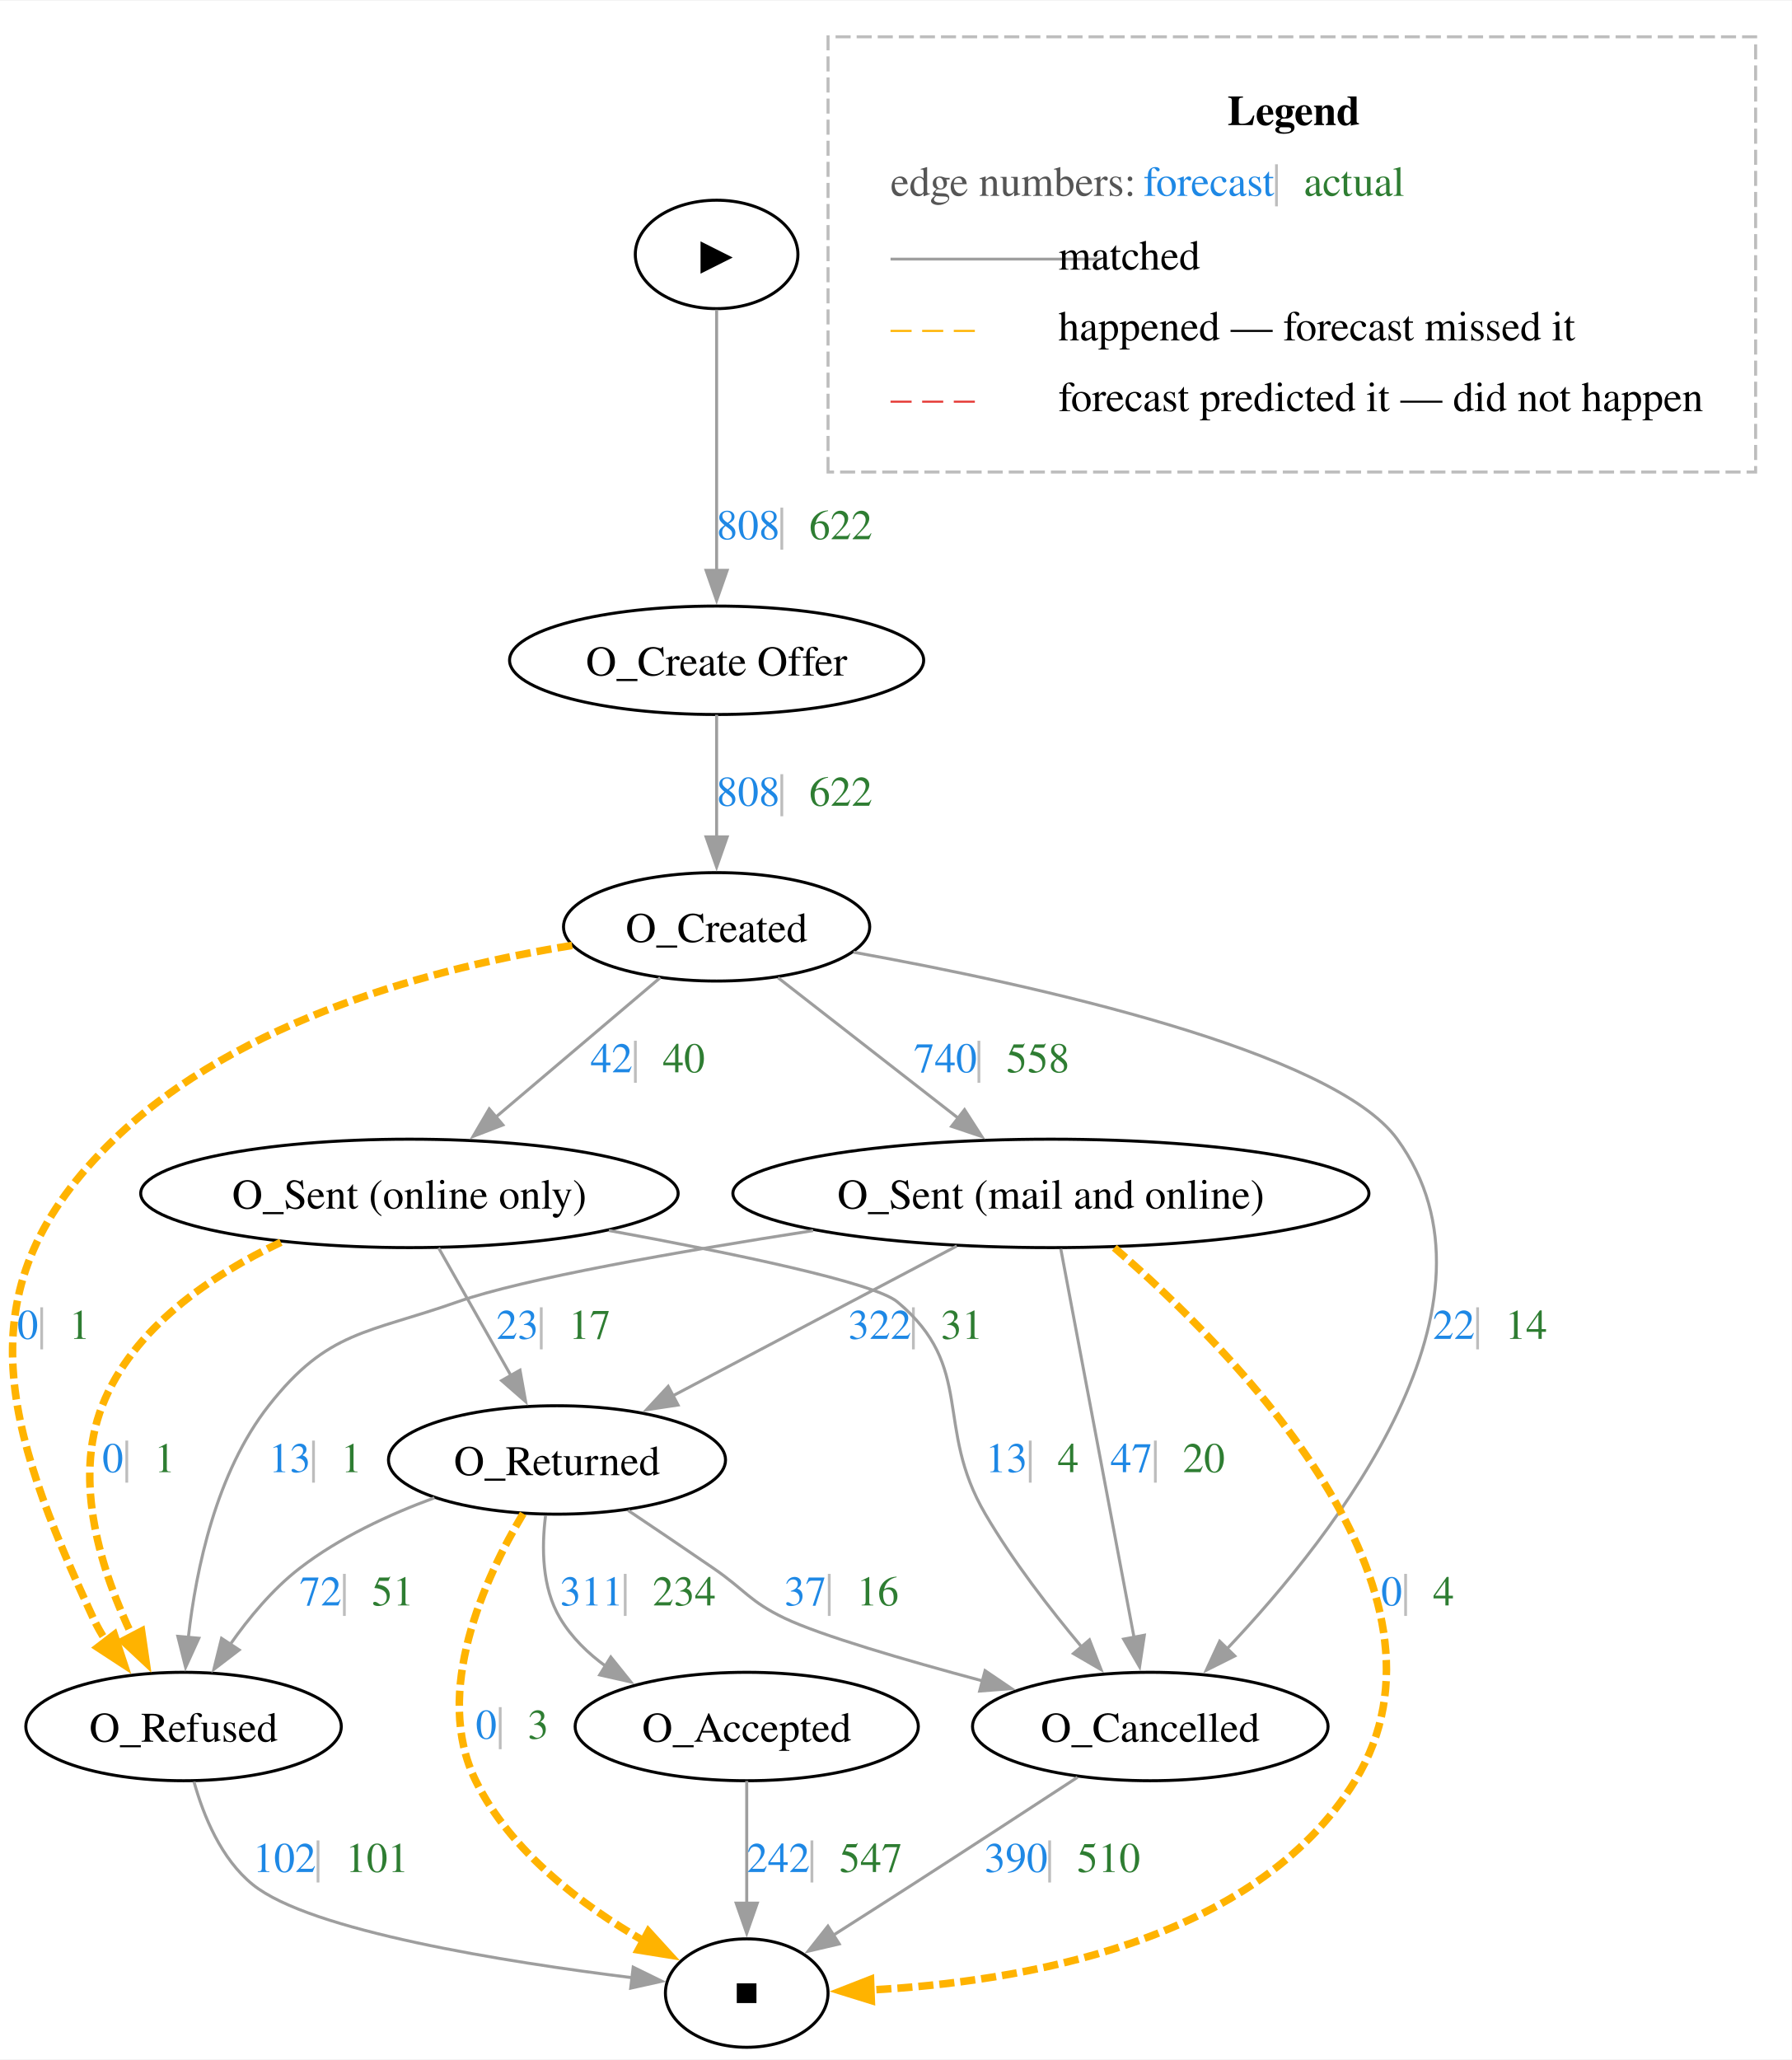
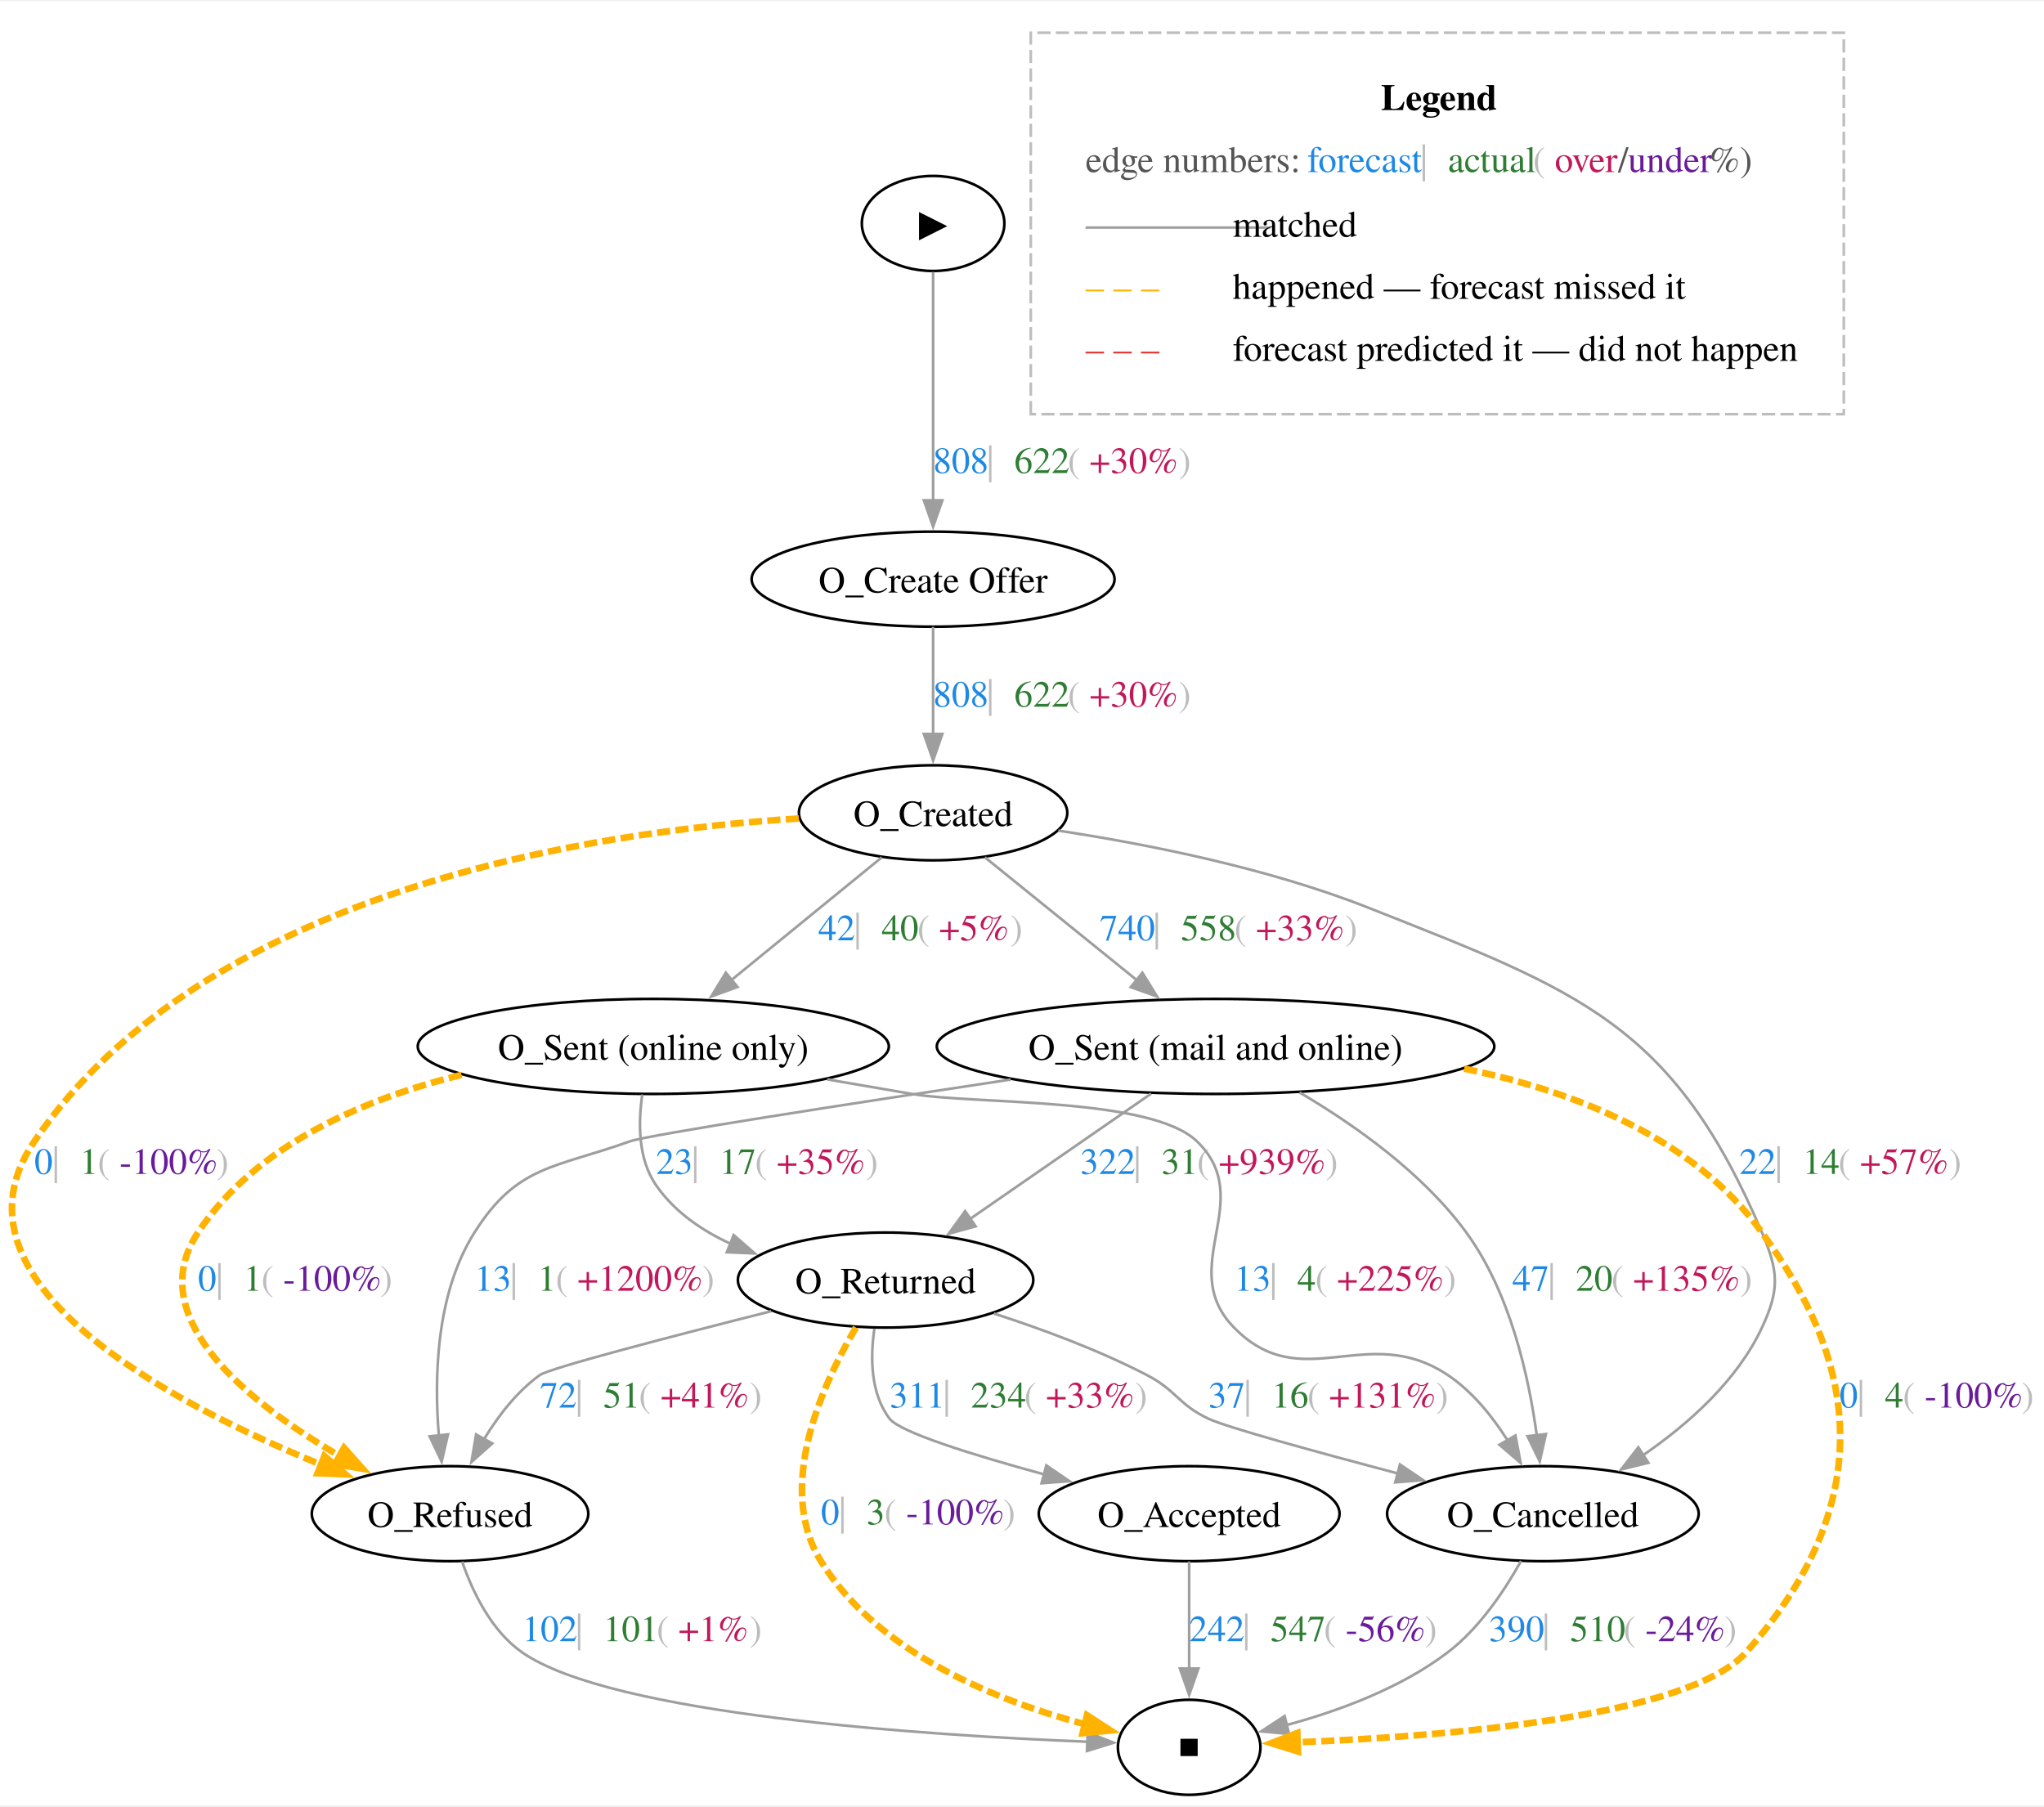
- <svg xmlns="http://www.w3.org/2000/svg" width="595pt" height="684pt" viewBox="0.00 0.00 594.95 683.50">
+ <svg xmlns="http://www.w3.org/2000/svg" width="774pt" height="684pt" viewBox="0.00 0.00 774.33 683.50">
  <g id="graph0" class="graph" transform="scale(1 1) rotate(0) translate(4 679.5)">
-     <polygon fill="white" stroke="none" points="-4,4 -4,-679.5 590.95,-679.5 590.95,4 -4,4" />
+     <polygon fill="white" stroke="none" points="-4,4 -4,-679.5 770.33,-679.5 770.33,4 -4,4" />
    <g id="clust1" class="cluster">
-       <polygon fill="none" stroke="#bdbdbd" stroke-dasharray="5,2" points="270.95,-523 270.95,-667.5 578.95,-667.5 578.95,-523 270.95,-523" />
+       <polygon fill="none" stroke="#bdbdbd" stroke-dasharray="5,2" points="386.49,-523 386.49,-667.5 694.49,-667.5 694.49,-523 386.49,-523" />
    </g>
    <g id="node1" class="node">
-       <ellipse fill="none" stroke="black" cx="243.95" cy="-106.5" rx="56.98" ry="18" />
-       <text text-anchor="middle" x="243.95" y="-101.45" font-family="Times,serif" font-size="14.00">O_Accepted</text>
+       <ellipse fill="none" stroke="black" cx="446.49" cy="-106.5" rx="56.98" ry="18" />
+       <text text-anchor="middle" x="446.49" y="-101.45" font-family="Times,serif" font-size="14.00">O_Accepted</text>
    </g>
    <g id="node9" class="node">
-       <ellipse fill="none" stroke="black" cx="243.95" cy="-18" rx="27" ry="18" />
-       <text text-anchor="middle" x="243.95" y="-12.95" font-family="Times,serif" font-size="14.00">■</text>
+       <ellipse fill="none" stroke="black" cx="446.49" cy="-18" rx="27" ry="18" />
+       <text text-anchor="middle" x="446.49" y="-12.95" font-family="Times,serif" font-size="14.00">■</text>
    </g>
    <g id="edge8" class="edge">
-       <path fill="none" stroke="#9e9e9e" d="M243.95,-88.41C243.95,-76.76 243.95,-61.05 243.95,-47.52" />
-       <polygon fill="#9e9e9e" stroke="#9e9e9e" points="247.45,-47.86 243.95,-37.86 240.45,-47.86 247.45,-47.86" />
-       <text text-anchor="start" x="243.95" y="-58.2" font-family="Times,serif" font-size="14.00" fill="#1e88e5">242</text>
-       <text text-anchor="start" x="264.2" y="-58.2" font-family="Times,serif" font-size="14.00" fill="#bdbdbd"> | </text>
-       <text text-anchor="start" x="274.7" y="-58.2" font-family="Times,serif" font-size="14.00" fill="#2e7d32">547</text>
+       <path fill="none" stroke="#9e9e9e" d="M446.49,-88.41C446.49,-76.76 446.49,-61.05 446.49,-47.52" />
+       <polygon fill="#9e9e9e" stroke="#9e9e9e" points="449.99,-47.86 446.49,-37.86 442.99,-47.86 449.99,-47.86" />
+       <text text-anchor="start" x="446.49" y="-58.2" font-family="Times,serif" font-size="14.00" fill="#1e88e5">242</text>
+       <text text-anchor="start" x="466.74" y="-58.2" font-family="Times,serif" font-size="14.00" fill="#bdbdbd"> | </text>
+       <text text-anchor="start" x="477.24" y="-58.2" font-family="Times,serif" font-size="14.00" fill="#2e7d32">547</text>
+       <text text-anchor="start" x="497.49" y="-58.2" font-family="Times,serif" font-size="14.00" fill="#bdbdbd"> (</text>
+       <text text-anchor="start" x="505.74" y="-58.2" font-family="Times,serif" font-size="14.00" fill="#6a1b9a">-56%</text>
+       <text text-anchor="start" x="535.74" y="-58.2" font-family="Times,serif" font-size="14.00" fill="#bdbdbd">)</text>
    </g>
    <g id="node2" class="node">
-       <ellipse fill="none" stroke="black" cx="377.95" cy="-106.5" rx="59.03" ry="18" />
-       <text text-anchor="middle" x="377.95" y="-101.45" font-family="Times,serif" font-size="14.00">O_Cancelled</text>
+       <ellipse fill="none" stroke="black" cx="580.49" cy="-106.5" rx="59.03" ry="18" />
+       <text text-anchor="middle" x="580.49" y="-101.45" font-family="Times,serif" font-size="14.00">O_Cancelled</text>
    </g>
    <g id="edge5" class="edge">
-       <path fill="none" stroke="#9e9e9e" d="M353.79,-89.65C338.17,-79.43 317.39,-65.88 298.95,-54 290.4,-48.49 281.07,-42.54 272.57,-37.13" />
-       <polygon fill="#9e9e9e" stroke="#9e9e9e" points="274.66,-34.32 264.35,-31.91 270.91,-40.22 274.66,-34.32" />
-       <text text-anchor="start" x="322.88" y="-58.2" font-family="Times,serif" font-size="14.00" fill="#1e88e5">390</text>
-       <text text-anchor="start" x="343.13" y="-58.2" font-family="Times,serif" font-size="14.00" fill="#bdbdbd"> | </text>
-       <text text-anchor="start" x="353.63" y="-58.2" font-family="Times,serif" font-size="14.00" fill="#2e7d32">510</text>
+       <path fill="none" stroke="#9e9e9e" d="M572.22,-88.58C565.98,-77.38 556.46,-63.13 544.49,-54 526.6,-40.35 502.92,-31.7 483.32,-26.41" />
+       <polygon fill="#9e9e9e" stroke="#9e9e9e" points="484.34,-23.06 473.79,-24.04 482.65,-29.85 484.34,-23.06" />
+       <text text-anchor="start" x="560.01" y="-58.2" font-family="Times,serif" font-size="14.00" fill="#1e88e5">390</text>
+       <text text-anchor="start" x="580.26" y="-58.2" font-family="Times,serif" font-size="14.00" fill="#bdbdbd"> | </text>
+       <text text-anchor="start" x="590.76" y="-58.2" font-family="Times,serif" font-size="14.00" fill="#2e7d32">510</text>
+       <text text-anchor="start" x="611.01" y="-58.2" font-family="Times,serif" font-size="14.00" fill="#bdbdbd"> (</text>
+       <text text-anchor="start" x="619.26" y="-58.2" font-family="Times,serif" font-size="14.00" fill="#6a1b9a">-24%</text>
+       <text text-anchor="start" x="649.26" y="-58.2" font-family="Times,serif" font-size="14.00" fill="#bdbdbd">)</text>
    </g>
    <g id="node3" class="node">
-       <ellipse fill="none" stroke="black" cx="233.95" cy="-460.5" rx="68.75" ry="18" />
-       <text text-anchor="middle" x="233.95" y="-455.45" font-family="Times,serif" font-size="14.00">O_Create Offer</text>
+       <ellipse fill="none" stroke="black" cx="349.49" cy="-460.5" rx="68.75" ry="18" />
+       <text text-anchor="middle" x="349.49" y="-455.45" font-family="Times,serif" font-size="14.00">O_Create Offer</text>
    </g>
    <g id="node4" class="node">
-       <ellipse fill="none" stroke="black" cx="233.95" cy="-372" rx="50.84" ry="18" />
-       <text text-anchor="middle" x="233.95" y="-366.95" font-family="Times,serif" font-size="14.00">O_Created</text>
+       <ellipse fill="none" stroke="black" cx="349.49" cy="-372" rx="50.84" ry="18" />
+       <text text-anchor="middle" x="349.49" y="-366.95" font-family="Times,serif" font-size="14.00">O_Created</text>
    </g>
    <g id="edge2" class="edge">
-       <path fill="none" stroke="#9e9e9e" d="M233.95,-442.41C233.95,-430.76 233.95,-415.05 233.95,-401.52" />
-       <polygon fill="#9e9e9e" stroke="#9e9e9e" points="237.45,-401.86 233.95,-391.86 230.45,-401.86 237.45,-401.86" />
-       <text text-anchor="start" x="233.95" y="-412.2" font-family="Times,serif" font-size="14.00" fill="#1e88e5">808</text>
-       <text text-anchor="start" x="254.2" y="-412.2" font-family="Times,serif" font-size="14.00" fill="#bdbdbd"> | </text>
-       <text text-anchor="start" x="264.7" y="-412.2" font-family="Times,serif" font-size="14.00" fill="#2e7d32">622</text>
+       <path fill="none" stroke="#9e9e9e" d="M349.49,-442.41C349.49,-430.76 349.49,-415.05 349.49,-401.52" />
+       <polygon fill="#9e9e9e" stroke="#9e9e9e" points="352.99,-401.86 349.49,-391.86 345.99,-401.86 352.99,-401.86" />
+       <text text-anchor="start" x="349.49" y="-412.2" font-family="Times,serif" font-size="14.00" fill="#1e88e5">808</text>
+       <text text-anchor="start" x="369.74" y="-412.2" font-family="Times,serif" font-size="14.00" fill="#bdbdbd"> | </text>
+       <text text-anchor="start" x="380.24" y="-412.2" font-family="Times,serif" font-size="14.00" fill="#2e7d32">622</text>
+       <text text-anchor="start" x="400.49" y="-412.2" font-family="Times,serif" font-size="14.00" fill="#bdbdbd"> (</text>
+       <text text-anchor="start" x="408.74" y="-412.2" font-family="Times,serif" font-size="14.00" fill="#c2185b">+30%</text>
+       <text text-anchor="start" x="442.49" y="-412.2" font-family="Times,serif" font-size="14.00" fill="#bdbdbd">)</text>
    </g>
    <g id="edge9" class="edge">
-       <path fill="none" stroke="#9e9e9e" d="M279.38,-363.58C339.02,-352.8 438.63,-330.85 459.95,-301.5 499.4,-247.17 440.07,-170.98 403.37,-132.23" />
-       <polygon fill="#9e9e9e" stroke="#9e9e9e" points="406.01,-129.93 396.54,-125.19 400.99,-134.81 406.01,-129.93" />
-       <text text-anchor="start" x="471.74" y="-235.2" font-family="Times,serif" font-size="14.00" fill="#1e88e5">22</text>
-       <text text-anchor="start" x="485.24" y="-235.2" font-family="Times,serif" font-size="14.00" fill="#bdbdbd"> | </text>
-       <text text-anchor="start" x="495.74" y="-235.2" font-family="Times,serif" font-size="14.00" fill="#2e7d32">14</text>
+       <path fill="none" stroke="#9e9e9e" d="M396.94,-365.24C430.59,-360.13 476.37,-351.08 514.49,-336 594.34,-304.42 629.86,-292.01 663.49,-213 669.76,-198.28 670.26,-191.5 663.49,-177 654.03,-156.74 635.44,-140.3 618.24,-128.51" />
+       <polygon fill="#9e9e9e" stroke="#9e9e9e" points="620.46,-125.78 610.17,-123.26 616.65,-131.65 620.46,-125.78" />
+       <text text-anchor="start" x="654.89" y="-235.2" font-family="Times,serif" font-size="14.00" fill="#1e88e5">22</text>
+       <text text-anchor="start" x="668.39" y="-235.2" font-family="Times,serif" font-size="14.00" fill="#bdbdbd"> | </text>
+       <text text-anchor="start" x="678.89" y="-235.2" font-family="Times,serif" font-size="14.00" fill="#2e7d32">14</text>
+       <text text-anchor="start" x="692.39" y="-235.2" font-family="Times,serif" font-size="14.00" fill="#bdbdbd"> (</text>
+       <text text-anchor="start" x="700.64" y="-235.2" font-family="Times,serif" font-size="14.00" fill="#c2185b">+57%</text>
+       <text text-anchor="start" x="734.39" y="-235.2" font-family="Times,serif" font-size="14.00" fill="#bdbdbd">)</text>
    </g>
    <g id="node5" class="node">
-       <ellipse fill="none" stroke="black" cx="56.95" cy="-106.5" rx="52.38" ry="18" />
-       <text text-anchor="middle" x="56.95" y="-101.45" font-family="Times,serif" font-size="14.00">O_Refused</text>
+       <ellipse fill="none" stroke="black" cx="166.49" cy="-106.5" rx="52.38" ry="18" />
+       <text text-anchor="middle" x="166.49" y="-101.45" font-family="Times,serif" font-size="14.00">O_Refused</text>
    </g>
    <g id="edge19" class="edge">
-       <path fill="none" stroke="#ffb300" stroke-width="2.5" stroke-dasharray="5,2" d="M185.99,-365.83C141.3,-358.62 75.49,-341.56 33.95,-301.5 -16.97,-252.4 -2.72,-206.71 26.95,-142.5 28.15,-139.89 29.61,-137.32 31.23,-134.84" />
-       <polygon fill="#ffb300" stroke="#ffb300" stroke-width="2.5" points="33.96,-137.02 37.28,-126.96 28.41,-132.76 33.96,-137.02" />
-       <text text-anchor="start" x="1.69" y="-235.2" font-family="Times,serif" font-size="14.00" fill="#1e88e5">0</text>
-       <text text-anchor="start" x="8.44" y="-235.2" font-family="Times,serif" font-size="14.00" fill="#bdbdbd"> | </text>
-       <text text-anchor="start" x="18.94" y="-235.2" font-family="Times,serif" font-size="14.00" fill="#2e7d32">1</text>
+       <path fill="none" stroke="#ffb300" stroke-width="2.5" stroke-dasharray="5,2" d="M298.64,-369.86C220.68,-365 73.86,-342.93 8.99,-247.5 -26.86,-194.76 59.14,-148.93 117.67,-125.06" />
+       <polygon fill="#ffb300" stroke="#ffb300" stroke-width="2.5" points="118.88,-128.34 126.89,-121.41 116.31,-121.83 118.88,-128.34" />
+       <text text-anchor="start" x="8.99" y="-235.2" font-family="Times,serif" font-size="14.00" fill="#1e88e5">0</text>
+       <text text-anchor="start" x="15.74" y="-235.2" font-family="Times,serif" font-size="14.00" fill="#bdbdbd"> | </text>
+       <text text-anchor="start" x="26.24" y="-235.2" font-family="Times,serif" font-size="14.00" fill="#2e7d32">1</text>
+       <text text-anchor="start" x="32.99" y="-235.2" font-family="Times,serif" font-size="14.00" fill="#bdbdbd"> (</text>
+       <text text-anchor="start" x="41.24" y="-235.2" font-family="Times,serif" font-size="14.00" fill="#6a1b9a">-100%</text>
+       <text text-anchor="start" x="77.99" y="-235.2" font-family="Times,serif" font-size="14.00" fill="#bdbdbd">)</text>
    </g>
    <g id="node7" class="node">
-       <ellipse fill="none" stroke="black" cx="344.95" cy="-283.5" rx="105.6" ry="18" />
-       <text text-anchor="middle" x="344.95" y="-278.45" font-family="Times,serif" font-size="14.00">O_Sent (mail and online)</text>
+       <ellipse fill="none" stroke="black" cx="456.49" cy="-283.5" rx="105.6" ry="18" />
+       <text text-anchor="middle" x="456.49" y="-278.45" font-family="Times,serif" font-size="14.00">O_Sent (mail and online)</text>
    </g>
    <g id="edge3" class="edge">
-       <path fill="none" stroke="#9e9e9e" d="M254.31,-355.13C271.09,-342.06 295.15,-323.31 314.27,-308.41" />
-       <polygon fill="#9e9e9e" stroke="#9e9e9e" points="316.27,-311.29 322,-302.38 311.97,-305.76 316.27,-311.29" />
-       <text text-anchor="start" x="299.39" y="-323.7" font-family="Times,serif" font-size="14.00" fill="#1e88e5">740</text>
-       <text text-anchor="start" x="319.64" y="-323.7" font-family="Times,serif" font-size="14.00" fill="#bdbdbd"> | </text>
-       <text text-anchor="start" x="330.14" y="-323.7" font-family="Times,serif" font-size="14.00" fill="#2e7d32">558</text>
+       <path fill="none" stroke="#9e9e9e" d="M369.12,-355.13C385.22,-342.12 408.28,-323.48 426.66,-308.61" />
+       <polygon fill="#9e9e9e" stroke="#9e9e9e" points="428.77,-311.41 434.35,-302.4 424.37,-305.96 428.77,-311.41" />
+       <text text-anchor="start" x="412.57" y="-323.7" font-family="Times,serif" font-size="14.00" fill="#1e88e5">740</text>
+       <text text-anchor="start" x="432.82" y="-323.7" font-family="Times,serif" font-size="14.00" fill="#bdbdbd"> | </text>
+       <text text-anchor="start" x="443.32" y="-323.7" font-family="Times,serif" font-size="14.00" fill="#2e7d32">558</text>
+       <text text-anchor="start" x="463.57" y="-323.7" font-family="Times,serif" font-size="14.00" fill="#bdbdbd"> (</text>
+       <text text-anchor="start" x="471.82" y="-323.7" font-family="Times,serif" font-size="14.00" fill="#c2185b">+33%</text>
+       <text text-anchor="start" x="505.57" y="-323.7" font-family="Times,serif" font-size="14.00" fill="#bdbdbd">)</text>
    </g>
    <g id="node8" class="node">
-       <ellipse fill="none" stroke="black" cx="131.95" cy="-283.5" rx="89.23" ry="18" />
-       <text text-anchor="middle" x="131.95" y="-278.45" font-family="Times,serif" font-size="14.00">O_Sent (online only)</text>
+       <ellipse fill="none" stroke="black" cx="243.49" cy="-283.5" rx="89.23" ry="18" />
+       <text text-anchor="middle" x="243.49" y="-278.45" font-family="Times,serif" font-size="14.00">O_Sent (online only)</text>
    </g>
    <g id="edge10" class="edge">
-       <path fill="none" stroke="#9e9e9e" d="M215.24,-355.13C199.96,-342.18 178.11,-323.65 160.62,-308.82" />
-       <polygon fill="#9e9e9e" stroke="#9e9e9e" points="162.98,-306.23 153.09,-302.43 158.45,-311.56 162.98,-306.23" />
-       <text text-anchor="start" x="192.08" y="-323.7" font-family="Times,serif" font-size="14.00" fill="#1e88e5">42</text>
-       <text text-anchor="start" x="205.58" y="-323.7" font-family="Times,serif" font-size="14.00" fill="#bdbdbd"> | </text>
-       <text text-anchor="start" x="216.08" y="-323.7" font-family="Times,serif" font-size="14.00" fill="#2e7d32">40</text>
+       <path fill="none" stroke="#9e9e9e" d="M330.05,-355.13C314.02,-342.06 291.04,-323.31 272.79,-308.41" />
+       <polygon fill="#9e9e9e" stroke="#9e9e9e" points="275.39,-306.02 265.43,-302.4 270.97,-311.44 275.39,-306.02" />
+       <text text-anchor="start" x="305.98" y="-323.7" font-family="Times,serif" font-size="14.00" fill="#1e88e5">42</text>
+       <text text-anchor="start" x="319.48" y="-323.7" font-family="Times,serif" font-size="14.00" fill="#bdbdbd"> | </text>
+       <text text-anchor="start" x="329.98" y="-323.7" font-family="Times,serif" font-size="14.00" fill="#2e7d32">40</text>
+       <text text-anchor="start" x="343.48" y="-323.7" font-family="Times,serif" font-size="14.00" fill="#bdbdbd"> (</text>
+       <text text-anchor="start" x="351.73" y="-323.7" font-family="Times,serif" font-size="14.00" fill="#c2185b">+5%</text>
+       <text text-anchor="start" x="378.73" y="-323.7" font-family="Times,serif" font-size="14.00" fill="#bdbdbd">)</text>
    </g>
    <g id="edge13" class="edge">
-       <path fill="none" stroke="#9e9e9e" d="M60.41,-88.18C63.58,-76.8 69.44,-62.5 79.95,-54 98.98,-38.6 163.79,-28.33 206.01,-23.09" />
-       <polygon fill="#9e9e9e" stroke="#9e9e9e" points="206.25,-26.59 215.76,-21.93 205.42,-19.64 206.25,-26.59" />
-       <text text-anchor="start" x="79.95" y="-58.2" font-family="Times,serif" font-size="14.00" fill="#1e88e5">102</text>
-       <text text-anchor="start" x="100.2" y="-58.2" font-family="Times,serif" font-size="14.00" fill="#bdbdbd"> | </text>
-       <text text-anchor="start" x="110.7" y="-58.2" font-family="Times,serif" font-size="14.00" fill="#2e7d32">101</text>
+       <path fill="none" stroke="#9e9e9e" d="M171.06,-88.36C175.08,-76.76 182.14,-62.12 193.74,-54 227.58,-30.31 346.23,-22.56 408.18,-20.1" />
+       <polygon fill="#9e9e9e" stroke="#9e9e9e" points="408.04,-23.61 417.9,-19.74 407.78,-16.61 408.04,-23.61" />
+       <text text-anchor="start" x="193.74" y="-58.2" font-family="Times,serif" font-size="14.00" fill="#1e88e5">102</text>
+       <text text-anchor="start" x="213.99" y="-58.2" font-family="Times,serif" font-size="14.00" fill="#bdbdbd"> | </text>
+       <text text-anchor="start" x="224.49" y="-58.2" font-family="Times,serif" font-size="14.00" fill="#2e7d32">101</text>
+       <text text-anchor="start" x="244.74" y="-58.2" font-family="Times,serif" font-size="14.00" fill="#bdbdbd"> (</text>
+       <text text-anchor="start" x="252.99" y="-58.2" font-family="Times,serif" font-size="14.00" fill="#c2185b">+1%</text>
+       <text text-anchor="start" x="279.99" y="-58.2" font-family="Times,serif" font-size="14.00" fill="#bdbdbd">)</text>
    </g>
    <g id="node6" class="node">
-       <ellipse fill="none" stroke="black" cx="180.95" cy="-195" rx="55.96" ry="18" />
-       <text text-anchor="middle" x="180.95" y="-189.95" font-family="Times,serif" font-size="14.00">O_Returned</text>
+       <ellipse fill="none" stroke="black" cx="331.49" cy="-195" rx="55.96" ry="18" />
+       <text text-anchor="middle" x="331.49" y="-189.95" font-family="Times,serif" font-size="14.00">O_Returned</text>
    </g>
    <g id="edge7" class="edge">
-       <path fill="none" stroke="#9e9e9e" d="M177.16,-176.59C175.82,-166.01 175.9,-152.64 181.95,-142.5 185.78,-136.08 191.26,-130.74 197.39,-126.33" />
-       <polygon fill="#9e9e9e" stroke="#9e9e9e" points="198.81,-129.57 205.45,-121.31 195.12,-123.63 198.81,-129.57" />
-       <text text-anchor="start" x="181.95" y="-146.7" font-family="Times,serif" font-size="14.00" fill="#1e88e5">311</text>
-       <text text-anchor="start" x="202.2" y="-146.7" font-family="Times,serif" font-size="14.00" fill="#bdbdbd"> | </text>
-       <text text-anchor="start" x="212.7" y="-146.7" font-family="Times,serif" font-size="14.00" fill="#2e7d32">234</text>
+       <path fill="none" stroke="#9e9e9e" d="M327.24,-176.56C325.66,-165.7 325.73,-152.04 332.99,-142.5 336.93,-137.33 364.53,-128.75 391.53,-121.39" />
+       <polygon fill="#9e9e9e" stroke="#9e9e9e" points="392.38,-124.79 401.13,-118.82 390.57,-118.02 392.38,-124.79" />
+       <text text-anchor="start" x="332.99" y="-146.7" font-family="Times,serif" font-size="14.00" fill="#1e88e5">311</text>
+       <text text-anchor="start" x="353.24" y="-146.7" font-family="Times,serif" font-size="14.00" fill="#bdbdbd"> | </text>
+       <text text-anchor="start" x="363.74" y="-146.7" font-family="Times,serif" font-size="14.00" fill="#2e7d32">234</text>
+       <text text-anchor="start" x="383.99" y="-146.7" font-family="Times,serif" font-size="14.00" fill="#bdbdbd"> (</text>
+       <text text-anchor="start" x="392.24" y="-146.7" font-family="Times,serif" font-size="14.00" fill="#c2185b">+33%</text>
+       <text text-anchor="start" x="425.99" y="-146.7" font-family="Times,serif" font-size="14.00" fill="#bdbdbd">)</text>
    </g>
    <g id="edge15" class="edge">
-       <path fill="none" stroke="#9e9e9e" d="M204.57,-178.24C213.49,-172.26 223.71,-165.35 232.95,-159 243.46,-151.77 244.93,-148.01 256.45,-142.5 268.44,-136.76 296.31,-128.61 322.33,-121.62" />
-       <polygon fill="#9e9e9e" stroke="#9e9e9e" points="323.09,-125.04 331.86,-119.09 321.29,-118.27 323.09,-125.04" />
-       <text text-anchor="start" x="256.45" y="-146.7" font-family="Times,serif" font-size="14.00" fill="#1e88e5">37</text>
-       <text text-anchor="start" x="269.95" y="-146.7" font-family="Times,serif" font-size="14.00" fill="#bdbdbd"> | </text>
-       <text text-anchor="start" x="280.45" y="-146.7" font-family="Times,serif" font-size="14.00" fill="#2e7d32">16</text>
+       <path fill="none" stroke="#9e9e9e" d="M372.53,-182.32C390.77,-176.42 412.2,-168.49 430.49,-159 441.74,-153.17 442.29,-147.93 453.74,-142.5 460.61,-139.24 494.69,-129.88 525.77,-121.67" />
+       <polygon fill="#9e9e9e" stroke="#9e9e9e" points="526.35,-125.13 535.13,-119.21 524.57,-118.36 526.35,-125.13" />
+       <text text-anchor="start" x="453.74" y="-146.7" font-family="Times,serif" font-size="14.00" fill="#1e88e5">37</text>
+       <text text-anchor="start" x="467.24" y="-146.7" font-family="Times,serif" font-size="14.00" fill="#bdbdbd"> | </text>
+       <text text-anchor="start" x="477.74" y="-146.7" font-family="Times,serif" font-size="14.00" fill="#2e7d32">16</text>
+       <text text-anchor="start" x="491.24" y="-146.7" font-family="Times,serif" font-size="14.00" fill="#bdbdbd"> (</text>
+       <text text-anchor="start" x="499.49" y="-146.7" font-family="Times,serif" font-size="14.00" fill="#c2185b">+131%</text>
+       <text text-anchor="start" x="539.99" y="-146.7" font-family="Times,serif" font-size="14.00" fill="#bdbdbd">)</text>
    </g>
    <g id="edge12" class="edge">
-       <path fill="none" stroke="#9e9e9e" d="M140.26,-182.43C125.22,-176.9 108.64,-169.21 95.45,-159 86.5,-152.08 78.6,-142.56 72.33,-133.6" />
-       <polygon fill="#9e9e9e" stroke="#9e9e9e" points="75.42,-131.93 67.01,-125.49 69.57,-135.77 75.42,-131.93" />
-       <text text-anchor="start" x="95.45" y="-146.7" font-family="Times,serif" font-size="14.00" fill="#1e88e5">72</text>
-       <text text-anchor="start" x="108.95" y="-146.7" font-family="Times,serif" font-size="14.00" fill="#bdbdbd"> | </text>
-       <text text-anchor="start" x="119.45" y="-146.7" font-family="Times,serif" font-size="14.00" fill="#2e7d32">51</text>
+       <path fill="none" stroke="#9e9e9e" d="M288.14,-183.2C251.43,-173.93 204.19,-161.67 200.49,-159 191.87,-152.79 184.82,-143.66 179.43,-134.81" />
+       <polygon fill="#9e9e9e" stroke="#9e9e9e" points="182.49,-133.11 174.59,-126.06 176.36,-136.5 182.49,-133.11" />
+       <text text-anchor="start" x="200.49" y="-146.7" font-family="Times,serif" font-size="14.00" fill="#1e88e5">72</text>
+       <text text-anchor="start" x="213.99" y="-146.7" font-family="Times,serif" font-size="14.00" fill="#bdbdbd"> | </text>
+       <text text-anchor="start" x="224.49" y="-146.7" font-family="Times,serif" font-size="14.00" fill="#2e7d32">51</text>
+       <text text-anchor="start" x="237.99" y="-146.7" font-family="Times,serif" font-size="14.00" fill="#bdbdbd"> (</text>
+       <text text-anchor="start" x="246.24" y="-146.7" font-family="Times,serif" font-size="14.00" fill="#c2185b">+41%</text>
+       <text text-anchor="start" x="279.99" y="-146.7" font-family="Times,serif" font-size="14.00" fill="#bdbdbd">)</text>
    </g>
    <g id="edge17" class="edge">
-       <path fill="none" stroke="#ffb300" stroke-width="2.5" stroke-dasharray="5,2" d="M169.72,-177.18C156.93,-155.72 139.52,-117.86 153.95,-88.5 165.55,-64.88 189.48,-47.01 209.75,-35.31" />
-       <polygon fill="#ffb300" stroke="#ffb300" stroke-width="2.5" points="211.29,-38.45 218.42,-30.62 207.96,-32.3 211.29,-38.45" />
-       <text text-anchor="start" x="153.95" y="-102.45" font-family="Times,serif" font-size="14.00" fill="#1e88e5">0</text>
-       <text text-anchor="start" x="160.7" y="-102.45" font-family="Times,serif" font-size="14.00" fill="#bdbdbd"> | </text>
-       <text text-anchor="start" x="171.2" y="-102.45" font-family="Times,serif" font-size="14.00" fill="#2e7d32">3</text>
+       <path fill="none" stroke="#ffb300" stroke-width="2.5" stroke-dasharray="5,2" d="M320.26,-177.02C307.28,-155.06 289.77,-116.32 306.99,-88.5 328.67,-53.47 373.91,-35.53 407.01,-26.73" />
+       <polygon fill="#ffb300" stroke="#ffb300" stroke-width="2.5" points="407.78,-30.15 416.67,-24.39 406.13,-23.35 407.78,-30.15" />
+       <text text-anchor="start" x="306.99" y="-102.45" font-family="Times,serif" font-size="14.00" fill="#1e88e5">0</text>
+       <text text-anchor="start" x="313.74" y="-102.45" font-family="Times,serif" font-size="14.00" fill="#bdbdbd"> | </text>
+       <text text-anchor="start" x="324.24" y="-102.45" font-family="Times,serif" font-size="14.00" fill="#2e7d32">3</text>
+       <text text-anchor="start" x="330.99" y="-102.45" font-family="Times,serif" font-size="14.00" fill="#bdbdbd"> (</text>
+       <text text-anchor="start" x="339.24" y="-102.45" font-family="Times,serif" font-size="14.00" fill="#6a1b9a">-100%</text>
+       <text text-anchor="start" x="375.99" y="-102.45" font-family="Times,serif" font-size="14.00" fill="#bdbdbd">)</text>
    </g>
    <g id="edge4" class="edge">
-       <path fill="none" stroke="#9e9e9e" d="M348.23,-265.08C353.94,-234.81 365.74,-172.26 372.62,-135.72" />
-       <polygon fill="#9e9e9e" stroke="#9e9e9e" points="375.98,-136.81 374.39,-126.34 369.1,-135.51 375.98,-136.81" />
-       <text text-anchor="start" x="364.73" y="-190.95" font-family="Times,serif" font-size="14.00" fill="#1e88e5">47</text>
-       <text text-anchor="start" x="378.23" y="-190.95" font-family="Times,serif" font-size="14.00" fill="#bdbdbd"> | </text>
-       <text text-anchor="start" x="388.73" y="-190.95" font-family="Times,serif" font-size="14.00" fill="#2e7d32">20</text>
+       <path fill="none" stroke="#9e9e9e" d="M488.29,-266.07C508.94,-253.93 534.99,-235.61 551.49,-213 568.01,-190.37 575.12,-158.8 578.18,-136.1" />
+       <polygon fill="#9e9e9e" stroke="#9e9e9e" points="581.64,-136.66 579.3,-126.32 574.68,-135.86 581.64,-136.66" />
+       <text text-anchor="start" x="568.91" y="-190.95" font-family="Times,serif" font-size="14.00" fill="#1e88e5">47</text>
+       <text text-anchor="start" x="582.41" y="-190.95" font-family="Times,serif" font-size="14.00" fill="#bdbdbd"> | </text>
+       <text text-anchor="start" x="592.91" y="-190.95" font-family="Times,serif" font-size="14.00" fill="#2e7d32">20</text>
+       <text text-anchor="start" x="606.41" y="-190.95" font-family="Times,serif" font-size="14.00" fill="#bdbdbd"> (</text>
+       <text text-anchor="start" x="614.66" y="-190.95" font-family="Times,serif" font-size="14.00" fill="#c2185b">+135%</text>
+       <text text-anchor="start" x="655.16" y="-190.95" font-family="Times,serif" font-size="14.00" fill="#bdbdbd">)</text>
    </g>
    <g id="edge14" class="edge">
-       <path fill="none" stroke="#9e9e9e" d="M266.02,-271.15C221.07,-264.16 169.52,-255.12 147.95,-247.5 117.93,-236.91 104.83,-238.05 85.2,-213 67.84,-190.86 61.12,-158.96 58.53,-136.04" />
-       <polygon fill="#9e9e9e" stroke="#9e9e9e" points="62.02,-135.81 57.63,-126.17 55.05,-136.44 62.02,-135.81" />
-       <text text-anchor="start" x="85.2" y="-190.95" font-family="Times,serif" font-size="14.00" fill="#1e88e5">13</text>
-       <text text-anchor="start" x="98.7" y="-190.95" font-family="Times,serif" font-size="14.00" fill="#bdbdbd"> | </text>
-       <text text-anchor="start" x="109.2" y="-190.95" font-family="Times,serif" font-size="14.00" fill="#2e7d32">1</text>
+       <path fill="none" stroke="#9e9e9e" d="M378.89,-270.96C317.67,-261.75 241.44,-249.99 234.49,-247.5 205.98,-237.3 191.92,-238.6 175.74,-213 161.25,-190.08 160.39,-158.55 162.26,-135.94" />
+       <polygon fill="#9e9e9e" stroke="#9e9e9e" points="165.71,-136.54 163.31,-126.22 158.75,-135.79 165.71,-136.54" />
+       <text text-anchor="start" x="175.74" y="-190.95" font-family="Times,serif" font-size="14.00" fill="#1e88e5">13</text>
+       <text text-anchor="start" x="189.24" y="-190.95" font-family="Times,serif" font-size="14.00" fill="#bdbdbd"> | </text>
+       <text text-anchor="start" x="199.74" y="-190.95" font-family="Times,serif" font-size="14.00" fill="#2e7d32">1</text>
+       <text text-anchor="start" x="206.49" y="-190.95" font-family="Times,serif" font-size="14.00" fill="#bdbdbd"> (</text>
+       <text text-anchor="start" x="214.74" y="-190.95" font-family="Times,serif" font-size="14.00" fill="#c2185b">+1200%</text>
+       <text text-anchor="start" x="261.99" y="-190.95" font-family="Times,serif" font-size="14.00" fill="#bdbdbd">)</text>
    </g>
    <g id="edge6" class="edge">
-       <path fill="none" stroke="#9e9e9e" d="M313.71,-266.03C286.9,-251.88 248.13,-231.44 219.41,-216.29" />
-       <polygon fill="#9e9e9e" stroke="#9e9e9e" points="221.14,-213.24 210.66,-211.67 217.87,-219.43 221.14,-213.24" />
-       <text text-anchor="start" x="277.64" y="-235.2" font-family="Times,serif" font-size="14.00" fill="#1e88e5">322</text>
-       <text text-anchor="start" x="297.89" y="-235.2" font-family="Times,serif" font-size="14.00" fill="#bdbdbd"> | </text>
-       <text text-anchor="start" x="308.39" y="-235.2" font-family="Times,serif" font-size="14.00" fill="#2e7d32">31</text>
+       <path fill="none" stroke="#9e9e9e" d="M432.09,-265.62C412.5,-252.06 384.83,-232.91 363.46,-218.13" />
+       <polygon fill="#9e9e9e" stroke="#9e9e9e" points="365.6,-215.35 355.39,-212.54 361.62,-221.11 365.6,-215.35" />
+       <text text-anchor="start" x="405.19" y="-235.2" font-family="Times,serif" font-size="14.00" fill="#1e88e5">322</text>
+       <text text-anchor="start" x="425.44" y="-235.2" font-family="Times,serif" font-size="14.00" fill="#bdbdbd"> | </text>
+       <text text-anchor="start" x="435.94" y="-235.2" font-family="Times,serif" font-size="14.00" fill="#2e7d32">31</text>
+       <text text-anchor="start" x="449.44" y="-235.2" font-family="Times,serif" font-size="14.00" fill="#bdbdbd"> (</text>
+       <text text-anchor="start" x="457.69" y="-235.2" font-family="Times,serif" font-size="14.00" fill="#c2185b">+939%</text>
+       <text text-anchor="start" x="498.19" y="-235.2" font-family="Times,serif" font-size="14.00" fill="#bdbdbd">)</text>
    </g>
    <g id="edge20" class="edge">
-       <path fill="none" stroke="#ffb300" stroke-width="2.5" stroke-dasharray="5,2" d="M366.02,-265.45C405.81,-231.13 484.69,-151.6 445.95,-88.5 412.74,-34.42 333.68,-21.58 284.9,-19.02" />
-       <polygon fill="#ffb300" stroke="#ffb300" stroke-width="2.5" points="285.31,-15.53 275.19,-18.67 285.06,-22.53 285.31,-15.53" />
-       <text text-anchor="start" x="454.58" y="-146.7" font-family="Times,serif" font-size="14.00" fill="#1e88e5">0</text>
-       <text text-anchor="start" x="461.33" y="-146.7" font-family="Times,serif" font-size="14.00" fill="#bdbdbd"> | </text>
-       <text text-anchor="start" x="471.83" y="-146.7" font-family="Times,serif" font-size="14.00" fill="#2e7d32">4</text>
+       <path fill="none" stroke="#ffb300" stroke-width="2.5" stroke-dasharray="5,2" d="M550.66,-275.08C592.33,-266.55 637.65,-248.93 663.49,-213 684.58,-183.68 720.84,-125.13 657.49,-54 635.56,-29.37 542.48,-22.07 487.54,-19.91" />
+       <polygon fill="#ffb300" stroke="#ffb300" stroke-width="2.5" points="487.7,-16.41 477.59,-19.57 487.46,-23.41 487.7,-16.41" />
+       <text text-anchor="start" x="692.83" y="-146.7" font-family="Times,serif" font-size="14.00" fill="#1e88e5">0</text>
+       <text text-anchor="start" x="699.58" y="-146.7" font-family="Times,serif" font-size="14.00" fill="#bdbdbd"> | </text>
+       <text text-anchor="start" x="710.08" y="-146.7" font-family="Times,serif" font-size="14.00" fill="#2e7d32">4</text>
+       <text text-anchor="start" x="716.83" y="-146.7" font-family="Times,serif" font-size="14.00" fill="#bdbdbd"> (</text>
+       <text text-anchor="start" x="725.08" y="-146.7" font-family="Times,serif" font-size="14.00" fill="#6a1b9a">-100%</text>
+       <text text-anchor="start" x="761.83" y="-146.7" font-family="Times,serif" font-size="14.00" fill="#bdbdbd">)</text>
    </g>
    <g id="edge16" class="edge">
-       <path fill="none" stroke="#9e9e9e" d="M198.17,-271.18C239.51,-263.6 286.29,-253.88 293.95,-247.5 320,-225.77 306.04,-206.26 323.2,-177 332.32,-161.43 344.6,-145.52 355.22,-132.85" />
-       <polygon fill="#9e9e9e" stroke="#9e9e9e" points="357.75,-135.27 361.6,-125.4 352.44,-130.72 357.75,-135.27" />
-       <text text-anchor="start" x="323.2" y="-190.95" font-family="Times,serif" font-size="14.00" fill="#1e88e5">13</text>
-       <text text-anchor="start" x="336.7" y="-190.95" font-family="Times,serif" font-size="14.00" fill="#bdbdbd"> | </text>
-       <text text-anchor="start" x="347.2" y="-190.95" font-family="Times,serif" font-size="14.00" fill="#2e7d32">4</text>
+       <path fill="none" stroke="#9e9e9e" d="M309.37,-271.01C320.11,-269.16 331.11,-267.27 341.49,-265.5 365.48,-261.42 432.02,-264.44 449.49,-247.5 472.42,-225.26 441.16,-199.84 463.49,-177 489.27,-150.63 513.84,-179.51 544.49,-159 553.71,-152.83 561.29,-143.43 567.07,-134.35" />
+       <polygon fill="#9e9e9e" stroke="#9e9e9e" points="570.09,-136.12 572.07,-125.72 564.03,-132.61 570.09,-136.12" />
+       <text text-anchor="start" x="463.49" y="-190.95" font-family="Times,serif" font-size="14.00" fill="#1e88e5">13</text>
+       <text text-anchor="start" x="476.99" y="-190.95" font-family="Times,serif" font-size="14.00" fill="#bdbdbd"> | </text>
+       <text text-anchor="start" x="487.49" y="-190.95" font-family="Times,serif" font-size="14.00" fill="#2e7d32">4</text>
+       <text text-anchor="start" x="494.24" y="-190.95" font-family="Times,serif" font-size="14.00" fill="#bdbdbd"> (</text>
+       <text text-anchor="start" x="502.49" y="-190.95" font-family="Times,serif" font-size="14.00" fill="#c2185b">+225%</text>
+       <text text-anchor="start" x="542.99" y="-190.95" font-family="Times,serif" font-size="14.00" fill="#bdbdbd">)</text>
    </g>
    <g id="edge18" class="edge">
-       <path fill="none" stroke="#ffb300" stroke-width="2.5" stroke-dasharray="5,2" d="M89.27,-267.28C66.06,-256.31 40.08,-238.83 29.95,-213 20.06,-187.81 29.67,-157.82 40.06,-136.26" />
-       <polygon fill="#ffb300" stroke="#ffb300" stroke-width="2.5" points="43.01,-138.18 44.54,-127.7 36.8,-134.93 43.01,-138.18" />
-       <text text-anchor="start" x="29.95" y="-190.95" font-family="Times,serif" font-size="14.00" fill="#1e88e5">0</text>
-       <text text-anchor="start" x="36.7" y="-190.95" font-family="Times,serif" font-size="14.00" fill="#bdbdbd"> | </text>
-       <text text-anchor="start" x="47.2" y="-190.95" font-family="Times,serif" font-size="14.00" fill="#2e7d32">1</text>
+       <path fill="none" stroke="#ffb300" stroke-width="2.5" stroke-dasharray="5,2" d="M170.84,-272.74C134.27,-263.72 93.1,-246.37 70.99,-213 49.63,-180.76 90.1,-148.5 124.77,-128.3" />
+       <polygon fill="#ffb300" stroke="#ffb300" stroke-width="2.5" points="126.34,-131.43 133.38,-123.52 122.94,-125.32 126.34,-131.43" />
+       <text text-anchor="start" x="70.99" y="-190.95" font-family="Times,serif" font-size="14.00" fill="#1e88e5">0</text>
+       <text text-anchor="start" x="77.74" y="-190.95" font-family="Times,serif" font-size="14.00" fill="#bdbdbd"> | </text>
+       <text text-anchor="start" x="88.24" y="-190.95" font-family="Times,serif" font-size="14.00" fill="#2e7d32">1</text>
+       <text text-anchor="start" x="94.99" y="-190.95" font-family="Times,serif" font-size="14.00" fill="#bdbdbd"> (</text>
+       <text text-anchor="start" x="103.24" y="-190.95" font-family="Times,serif" font-size="14.00" fill="#6a1b9a">-100%</text>
+       <text text-anchor="start" x="139.99" y="-190.95" font-family="Times,serif" font-size="14.00" fill="#bdbdbd">)</text>
    </g>
    <g id="edge11" class="edge">
-       <path fill="none" stroke="#9e9e9e" d="M141.63,-265.41C148.47,-253.33 157.79,-236.88 165.64,-223.03" />
-       <polygon fill="#9e9e9e" stroke="#9e9e9e" points="168.66,-224.8 170.54,-214.37 162.57,-221.35 168.66,-224.8" />
-       <text text-anchor="start" x="160.83" y="-235.2" font-family="Times,serif" font-size="14.00" fill="#1e88e5">23</text>
-       <text text-anchor="start" x="174.33" y="-235.2" font-family="Times,serif" font-size="14.00" fill="#bdbdbd"> | </text>
-       <text text-anchor="start" x="184.83" y="-235.2" font-family="Times,serif" font-size="14.00" fill="#2e7d32">17</text>
+       <path fill="none" stroke="#9e9e9e" d="M239.32,-265.28C237.73,-254.51 237.69,-240.86 244.49,-231 251.43,-220.94 261.77,-213.78 272.93,-208.67" />
+       <polygon fill="#9e9e9e" stroke="#9e9e9e" points="273.93,-212.04 281.92,-205.09 271.34,-205.53 273.93,-212.04" />
+       <text text-anchor="start" x="244.49" y="-235.2" font-family="Times,serif" font-size="14.00" fill="#1e88e5">23</text>
+       <text text-anchor="start" x="257.99" y="-235.2" font-family="Times,serif" font-size="14.00" fill="#bdbdbd"> | </text>
+       <text text-anchor="start" x="268.49" y="-235.2" font-family="Times,serif" font-size="14.00" fill="#2e7d32">17</text>
+       <text text-anchor="start" x="281.99" y="-235.2" font-family="Times,serif" font-size="14.00" fill="#bdbdbd"> (</text>
+       <text text-anchor="start" x="290.24" y="-235.2" font-family="Times,serif" font-size="14.00" fill="#c2185b">+35%</text>
+       <text text-anchor="start" x="323.99" y="-235.2" font-family="Times,serif" font-size="14.00" fill="#bdbdbd">)</text>
    </g>
    <g id="node10" class="node">
-       <ellipse fill="none" stroke="black" cx="233.95" cy="-595.25" rx="27" ry="18" />
-       <text text-anchor="middle" x="233.95" y="-590.58" font-family="Times,serif" font-size="14.00">▶</text>
+       <ellipse fill="none" stroke="black" cx="349.49" cy="-595.25" rx="27" ry="18" />
+       <text text-anchor="middle" x="349.49" y="-590.58" font-family="Times,serif" font-size="14.00">▶</text>
    </g>
    <g id="edge1" class="edge">
-       <path fill="none" stroke="#9e9e9e" d="M233.95,-576.9C233.95,-554.83 233.95,-516.44 233.95,-490.04" />
-       <polygon fill="#9e9e9e" stroke="#9e9e9e" points="237.45,-490.37 233.95,-480.37 230.45,-490.37 237.45,-490.37" />
-       <text text-anchor="start" x="233.95" y="-500.7" font-family="Times,serif" font-size="14.00" fill="#1e88e5">808</text>
-       <text text-anchor="start" x="254.2" y="-500.7" font-family="Times,serif" font-size="14.00" fill="#bdbdbd"> | </text>
-       <text text-anchor="start" x="264.7" y="-500.7" font-family="Times,serif" font-size="14.00" fill="#2e7d32">622</text>
+       <path fill="none" stroke="#9e9e9e" d="M349.49,-576.9C349.49,-554.83 349.49,-516.44 349.49,-490.04" />
+       <polygon fill="#9e9e9e" stroke="#9e9e9e" points="352.99,-490.37 349.49,-480.37 345.99,-490.37 352.99,-490.37" />
+       <text text-anchor="start" x="349.49" y="-500.7" font-family="Times,serif" font-size="14.00" fill="#1e88e5">808</text>
+       <text text-anchor="start" x="369.74" y="-500.7" font-family="Times,serif" font-size="14.00" fill="#bdbdbd"> | </text>
+       <text text-anchor="start" x="380.24" y="-500.7" font-family="Times,serif" font-size="14.00" fill="#2e7d32">622</text>
+       <text text-anchor="start" x="400.49" y="-500.7" font-family="Times,serif" font-size="14.00" fill="#bdbdbd"> (</text>
+       <text text-anchor="start" x="408.74" y="-500.7" font-family="Times,serif" font-size="14.00" fill="#c2185b">+30%</text>
+       <text text-anchor="start" x="442.49" y="-500.7" font-family="Times,serif" font-size="14.00" fill="#bdbdbd">)</text>
    </g>
    <g id="node11" class="node">
-       <text text-anchor="start" x="403.57" y="-638.2" font-family="Times,serif" font-weight="bold" font-size="14.00">Legend</text>
-       <text text-anchor="start" x="291.7" y="-614.7" font-family="Times,serif" font-size="14.00" fill="#555555">edge numbers: </text>
-       <text text-anchor="start" x="375.7" y="-614.7" font-family="Times,serif" font-size="14.00" fill="#1e88e5">forecast</text>
-       <text text-anchor="start" x="418.45" y="-614.7" font-family="Times,serif" font-size="14.00" fill="#bdbdbd"> | </text>
-       <text text-anchor="start" x="428.95" y="-614.7" font-family="Times,serif" font-size="14.00" fill="#2e7d32">actual</text>
-       <text text-anchor="start" x="291.7" y="-590.2" font-family="Times,serif" font-size="14.00" fill="#9e9e9e">─────</text>
-       <text text-anchor="start" x="347.45" y="-590.2" font-family="Times,serif" font-size="14.00">matched</text>
-       <text text-anchor="start" x="291.7" y="-566.7" font-family="Times,serif" font-size="14.00" fill="#ffb300">– – –</text>
-       <text text-anchor="start" x="347.45" y="-566.7" font-family="Times,serif" font-size="14.00">happened — forecast missed it</text>
-       <text text-anchor="start" x="291.7" y="-543.2" font-family="Times,serif" font-size="14.00" fill="#e53935">– – –</text>
-       <text text-anchor="start" x="347.45" y="-543.2" font-family="Times,serif" font-size="14.00">forecast predicted it — did not happen</text>
+       <text text-anchor="start" x="519.12" y="-638.2" font-family="Times,serif" font-weight="bold" font-size="14.00">Legend</text>
+       <text text-anchor="start" x="407.24" y="-614.7" font-family="Times,serif" font-size="14.00" fill="#555555">edge numbers: </text>
+       <text text-anchor="start" x="491.24" y="-614.7" font-family="Times,serif" font-size="14.00" fill="#1e88e5">forecast</text>
+       <text text-anchor="start" x="533.99" y="-614.7" font-family="Times,serif" font-size="14.00" fill="#bdbdbd"> | </text>
+       <text text-anchor="start" x="544.49" y="-614.7" font-family="Times,serif" font-size="14.00" fill="#2e7d32">actual</text>
+       <text text-anchor="start" x="576.74" y="-614.7" font-family="Times,serif" font-size="14.00" fill="#bdbdbd"> (</text>
+       <text text-anchor="start" x="584.99" y="-614.7" font-family="Times,serif" font-size="14.00" fill="#c2185b">over</text>
+       <text text-anchor="start" x="608.99" y="-614.7" font-family="Times,serif" font-size="14.00" fill="#555555">/</text>
+       <text text-anchor="start" x="612.74" y="-614.7" font-family="Times,serif" font-size="14.00" fill="#6a1b9a">under</text>
+       <text text-anchor="start" x="643.49" y="-614.7" font-family="Times,serif" font-size="14.00" fill="#555555"> %)</text>
+       <text text-anchor="start" x="407.24" y="-590.2" font-family="Times,serif" font-size="14.00" fill="#9e9e9e">─────</text>
+       <text text-anchor="start" x="462.99" y="-590.2" font-family="Times,serif" font-size="14.00">matched</text>
+       <text text-anchor="start" x="407.24" y="-566.7" font-family="Times,serif" font-size="14.00" fill="#ffb300">– – –</text>
+       <text text-anchor="start" x="462.99" y="-566.7" font-family="Times,serif" font-size="14.00">happened — forecast missed it</text>
+       <text text-anchor="start" x="407.24" y="-543.2" font-family="Times,serif" font-size="14.00" fill="#e53935">– – –</text>
+       <text text-anchor="start" x="462.99" y="-543.2" font-family="Times,serif" font-size="14.00">forecast predicted it — did not happen</text>
    </g>
  </g>
</svg>
